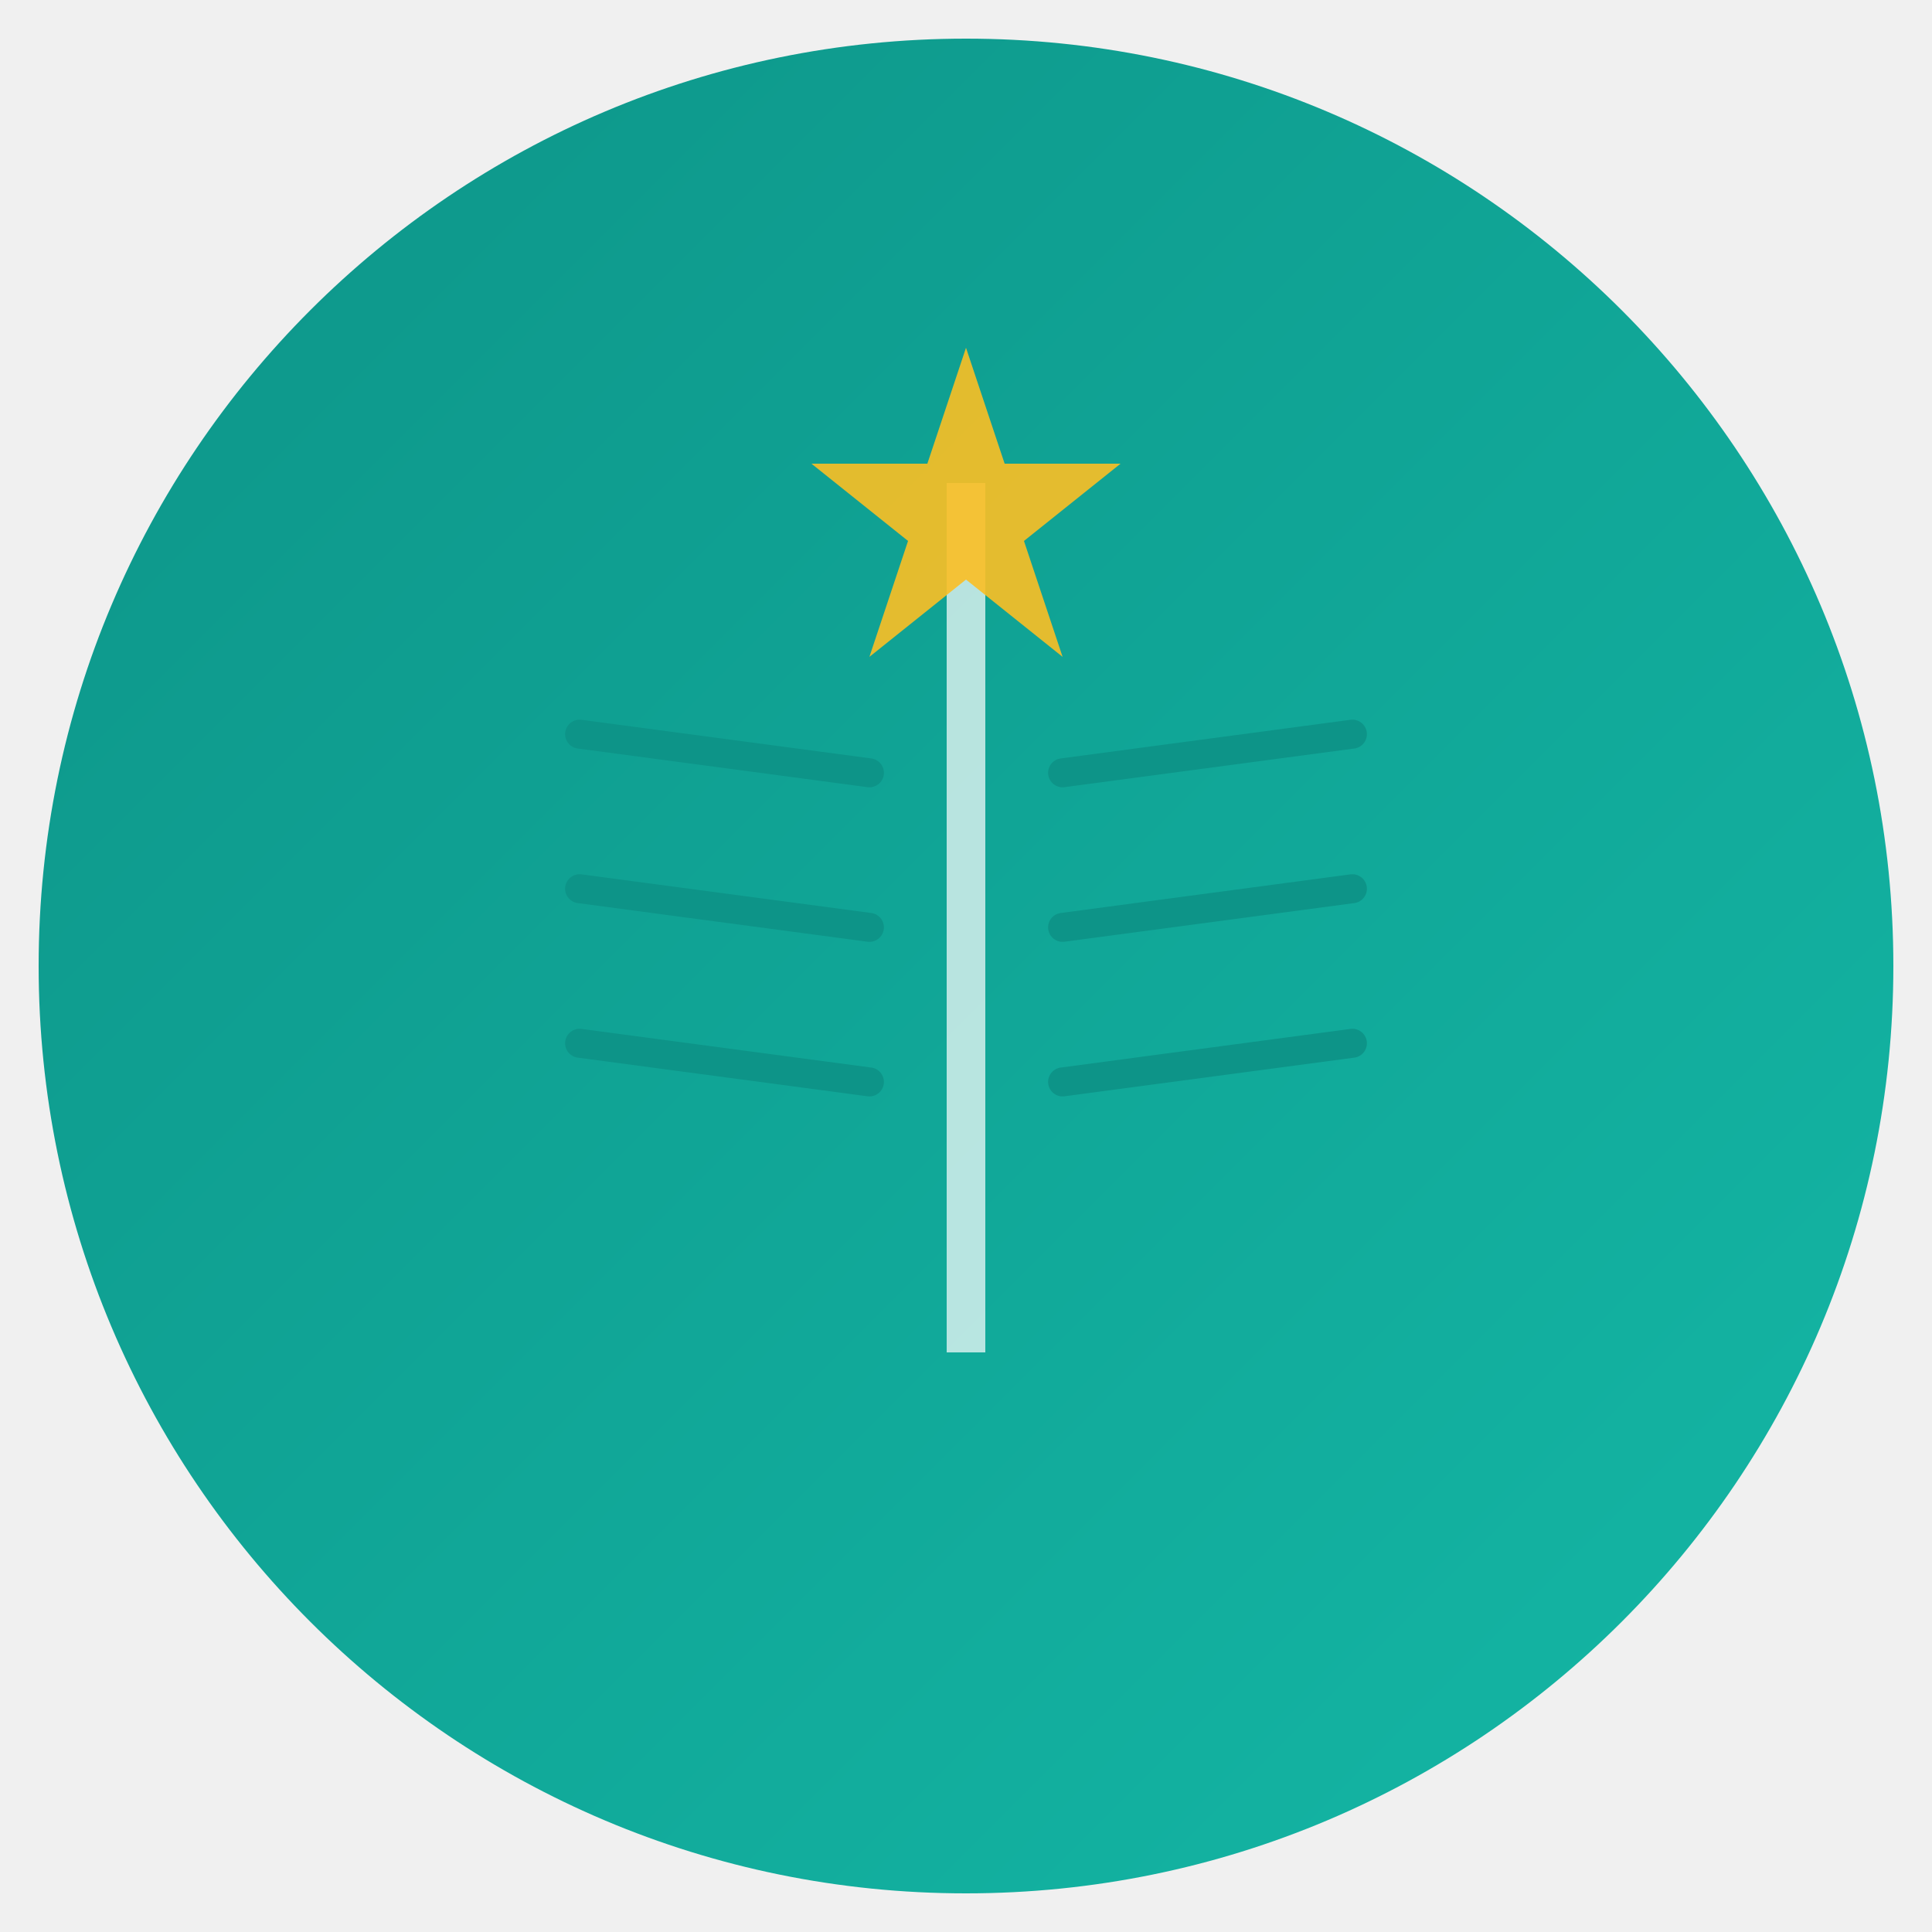
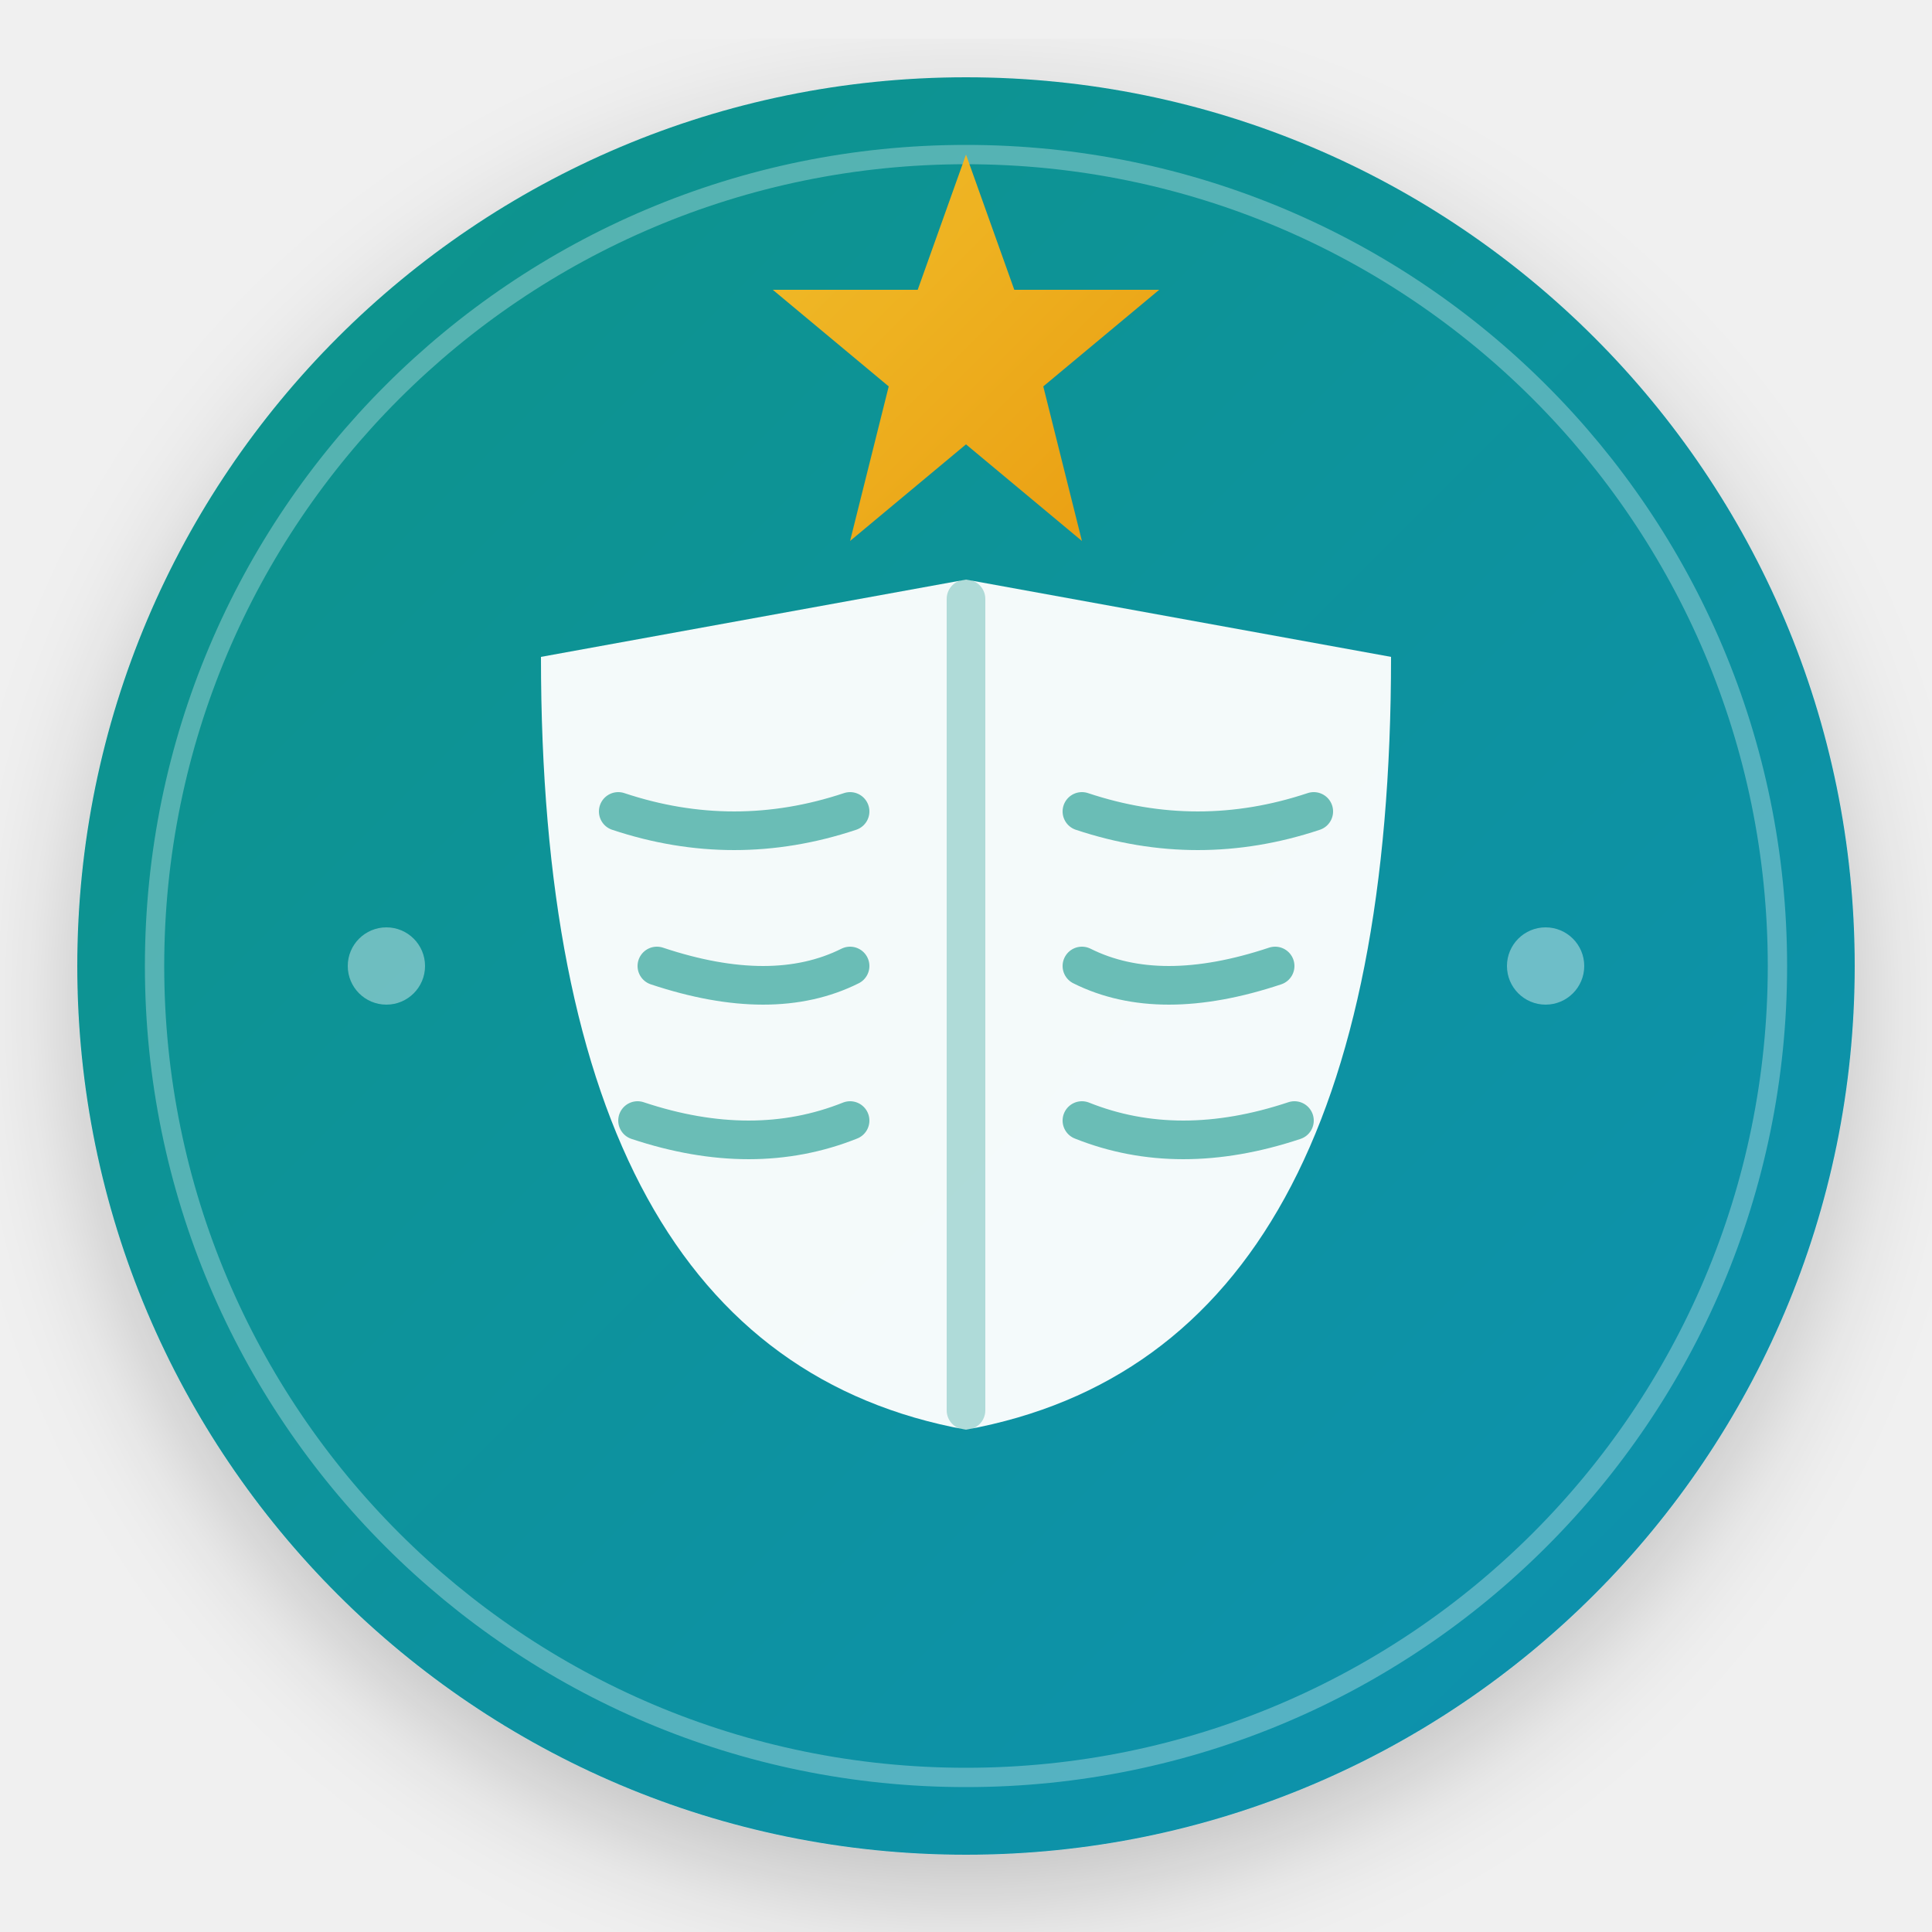
<svg xmlns="http://www.w3.org/2000/svg" viewBox="0 0 100 100">
  <defs>
-     <linearGradient id="grad1" x1="0%" y1="0%" x2="100%" y2="100%">
+     <linearGradient id="bgGrad" x1="0%" y1="0%" x2="100%" y2="100%">
      <stop offset="0%" style="stop-color:#0d9488;stop-opacity:1" />
-       <stop offset="100%" style="stop-color:#14b8a6;stop-opacity:1" />
+       <stop offset="100%" style="stop-color:#0891b2;stop-opacity:1" />
    </linearGradient>
+     <linearGradient id="goldGrad" x1="0%" y1="0%" x2="100%" y2="100%">
+       <stop offset="0%" style="stop-color:#fbbf24;stop-opacity:1" />
+       <stop offset="100%" style="stop-color:#f59e0b;stop-opacity:1" />
+     </linearGradient>
+     <filter id="shadow" x="-20%" y="-20%" width="140%" height="140%">
+       <feDropShadow dx="0" dy="2" stdDeviation="3" flood-color="#000" flood-opacity="0.2" />
+     </filter>
  </defs>
-   <circle cx="50" cy="50" r="48" fill="url(#grad1)" />
-   <g fill="#ffffff">
-     <path d="M25 30 Q25 65 50 70 Q25 65 25 30" fill="#ffffff" opacity="0.9" />
-     <path d="M75 30 Q75 65 50 70 Q75 65 75 30" fill="#ffffff" opacity="0.9" />
-     <line x1="50" y1="25" x2="50" y2="70" stroke="#ffffff" stroke-width="2" opacity="0.7" />
-     <line x1="30" y1="38" x2="45" y2="40" stroke="#0d9488" stroke-width="1.5" stroke-linecap="round" />
-     <line x1="30" y1="46" x2="45" y2="48" stroke="#0d9488" stroke-width="1.5" stroke-linecap="round" />
-     <line x1="30" y1="54" x2="45" y2="56" stroke="#0d9488" stroke-width="1.5" stroke-linecap="round" />
-     <line x1="55" y1="40" x2="70" y2="38" stroke="#0d9488" stroke-width="1.5" stroke-linecap="round" />
-     <line x1="55" y1="48" x2="70" y2="46" stroke="#0d9488" stroke-width="1.5" stroke-linecap="round" />
-     <line x1="55" y1="56" x2="70" y2="54" stroke="#0d9488" stroke-width="1.5" stroke-linecap="round" />
+   <circle cx="50" cy="50" r="46" fill="url(#bgGrad)" filter="url(#shadow)" />
+   <circle cx="50" cy="50" r="42" fill="none" stroke="#ffffff" stroke-width="1" opacity="0.3" />
+   <g transform="translate(50, 52)">
+     <path d="M-22 -18 Q-22 18 0 22 L0 -22 Q-22 -18 -22 -18" fill="#ffffff" opacity="0.95" />
+     <path d="M22 -18 Q22 18 0 22 L0 -22 Q22 -18 22 -18" fill="#ffffff" opacity="0.95" />
+     <rect x="-1" y="-22" width="2" height="44" fill="#0d9488" opacity="0.3" rx="1" />
+     <path d="M-18 -10 Q-12 -8 -6 -10" stroke="#0d9488" stroke-width="2" fill="none" stroke-linecap="round" opacity="0.6" />
+     <path d="M-16 -2 Q-10 0 -6 -2" stroke="#0d9488" stroke-width="2" fill="none" stroke-linecap="round" opacity="0.6" />
+     <path d="M-17 6 Q-11 8 -6 6" stroke="#0d9488" stroke-width="2" fill="none" stroke-linecap="round" opacity="0.6" />
+     <path d="M18 -10 Q12 -8 6 -10" stroke="#0d9488" stroke-width="2" fill="none" stroke-linecap="round" opacity="0.6" />
+     <path d="M16 -2 Q10 0 6 -2" stroke="#0d9488" stroke-width="2" fill="none" stroke-linecap="round" opacity="0.6" />
+     <path d="M17 6 Q11 8 6 6" stroke="#0d9488" stroke-width="2" fill="none" stroke-linecap="round" opacity="0.6" />
  </g>
-   <path d="M50 18 L52 24 L58 24 L53 28 L55 34 L50 30 L45 34 L47 28 L42 24 L48 24 Z" fill="#fbbf24" opacity="0.9" />
+   <g transform="translate(50, 18)">
+     <path d="M0 -10 L2.5 -3 L10 -3 L4 2 L6 10 L0 5 L-6 10 L-4 2 L-10 -3 L-2.5 -3 Z" fill="url(#goldGrad)" opacity="0.95" />
+   </g>
+   <circle cx="20" cy="50" r="2" fill="#ffffff" opacity="0.4" />
+   <circle cx="80" cy="50" r="2" fill="#ffffff" opacity="0.4" />
</svg>
